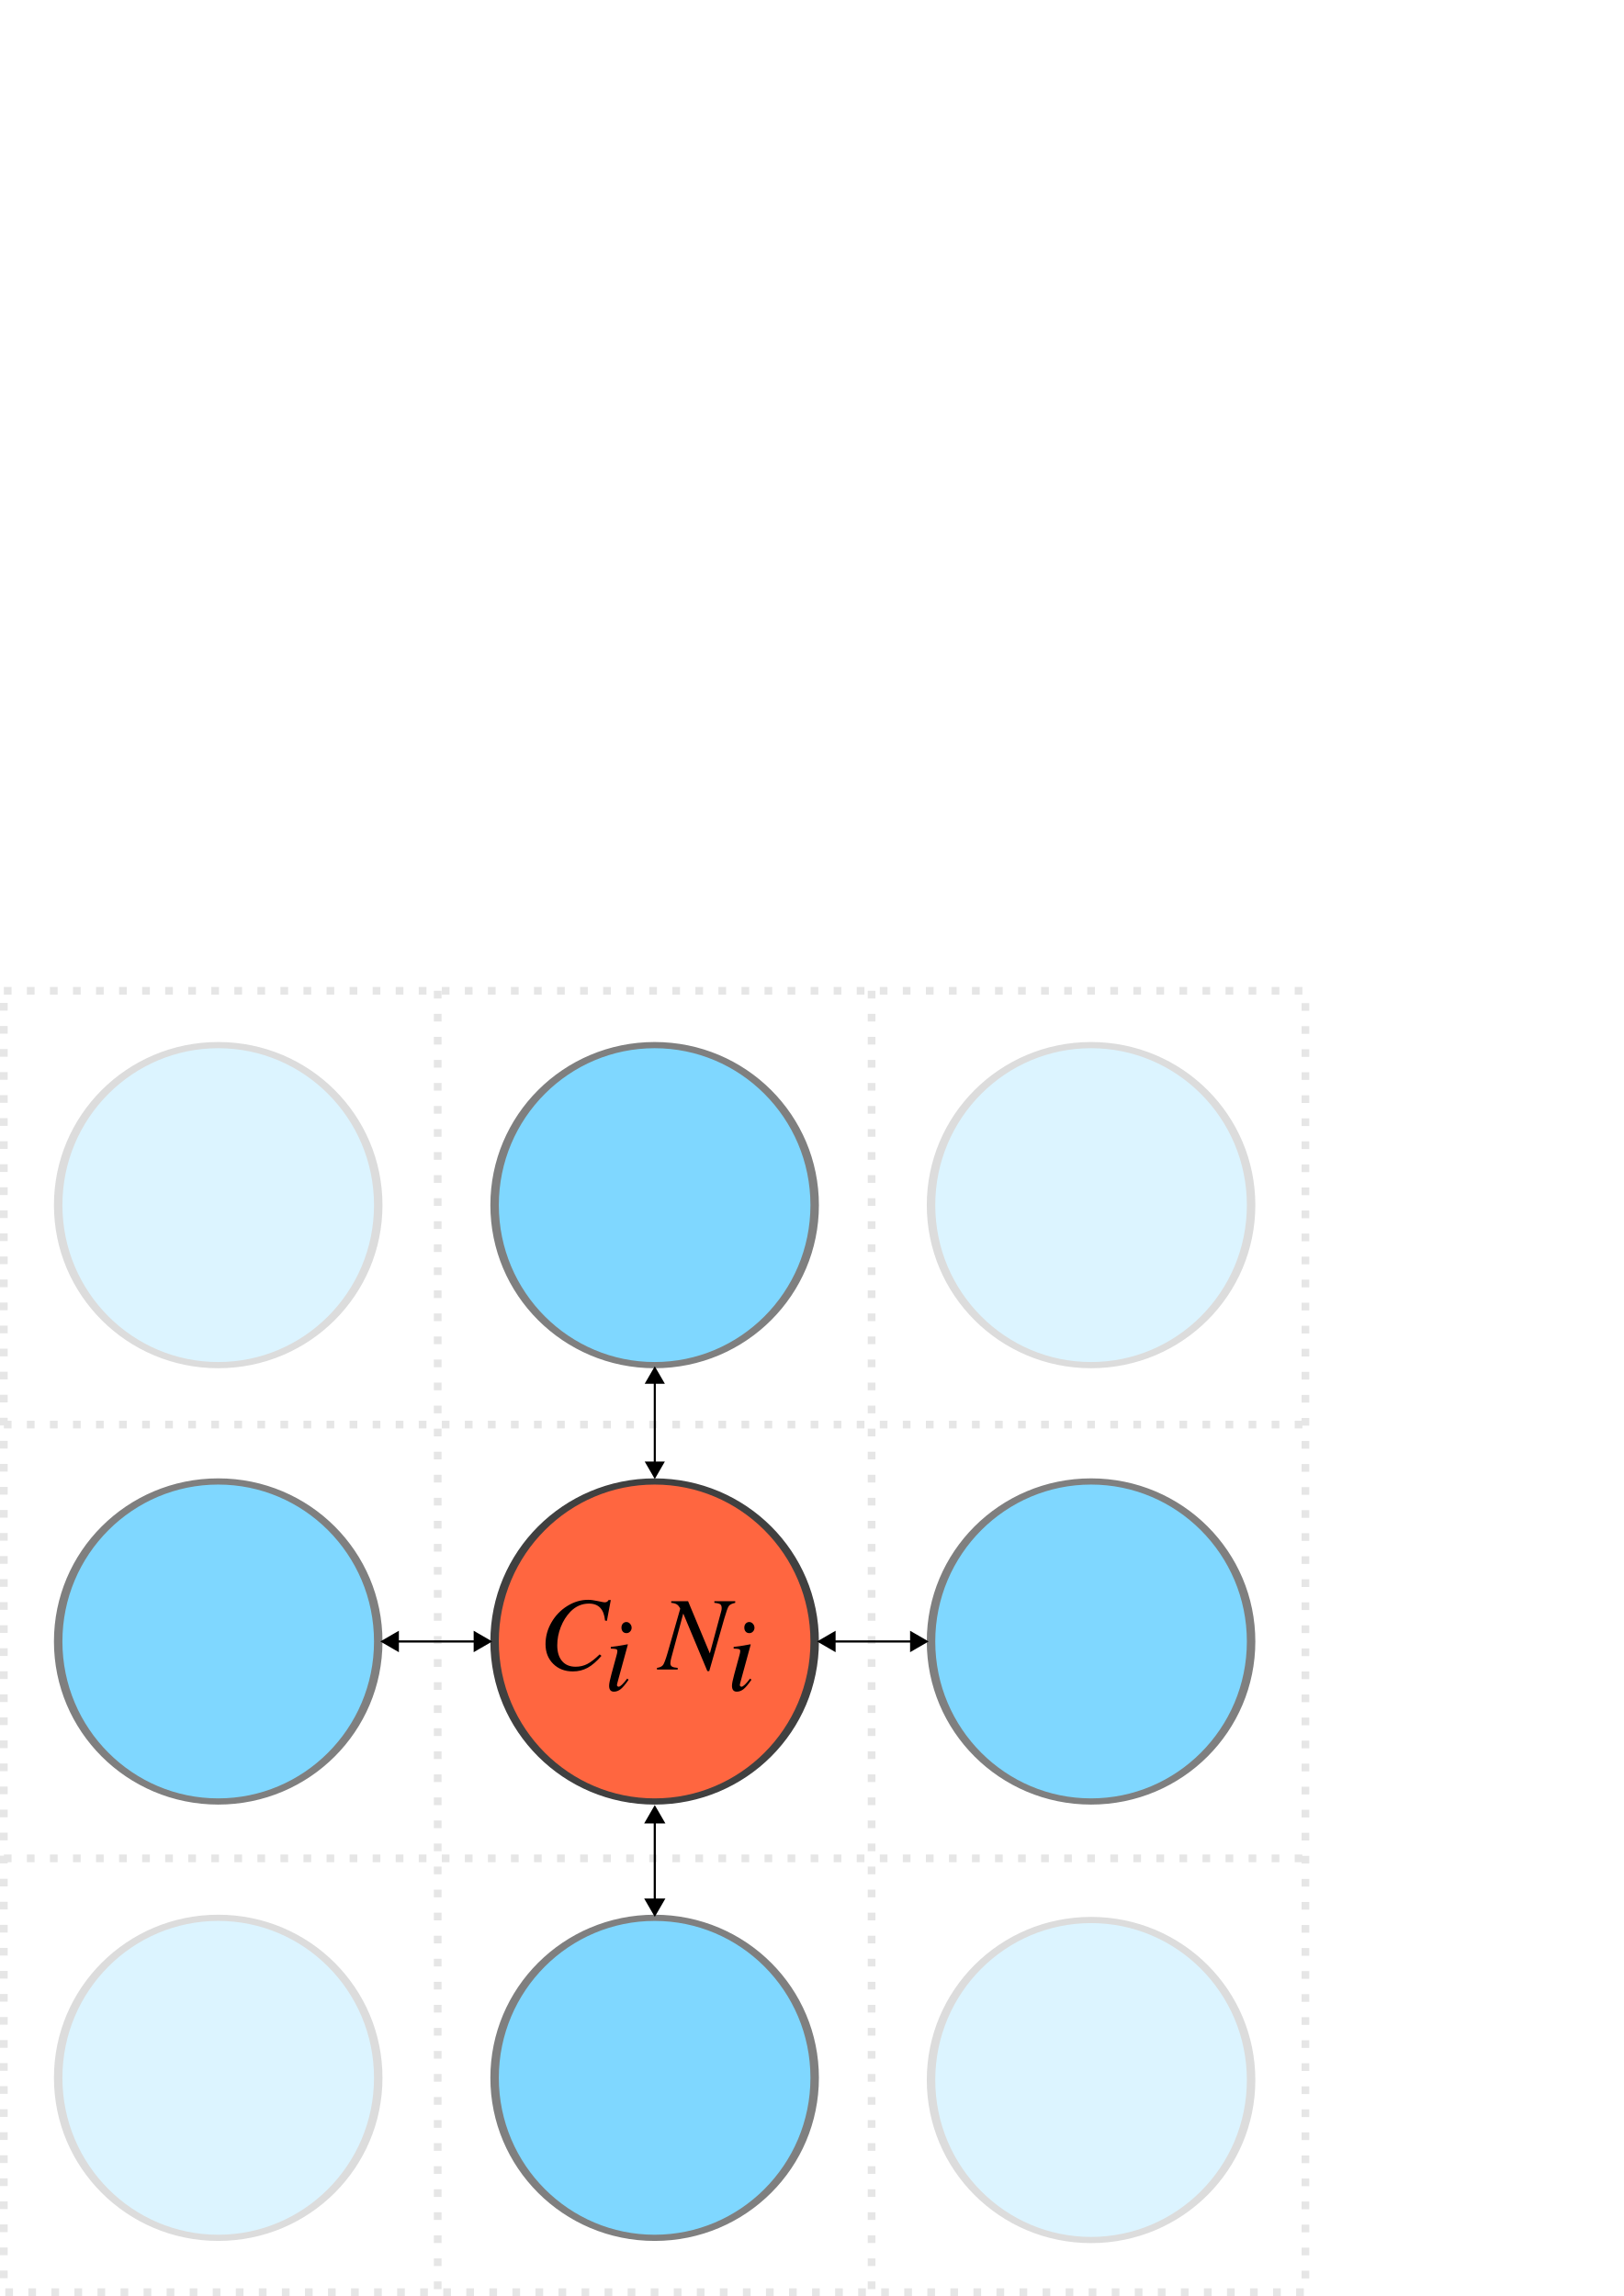
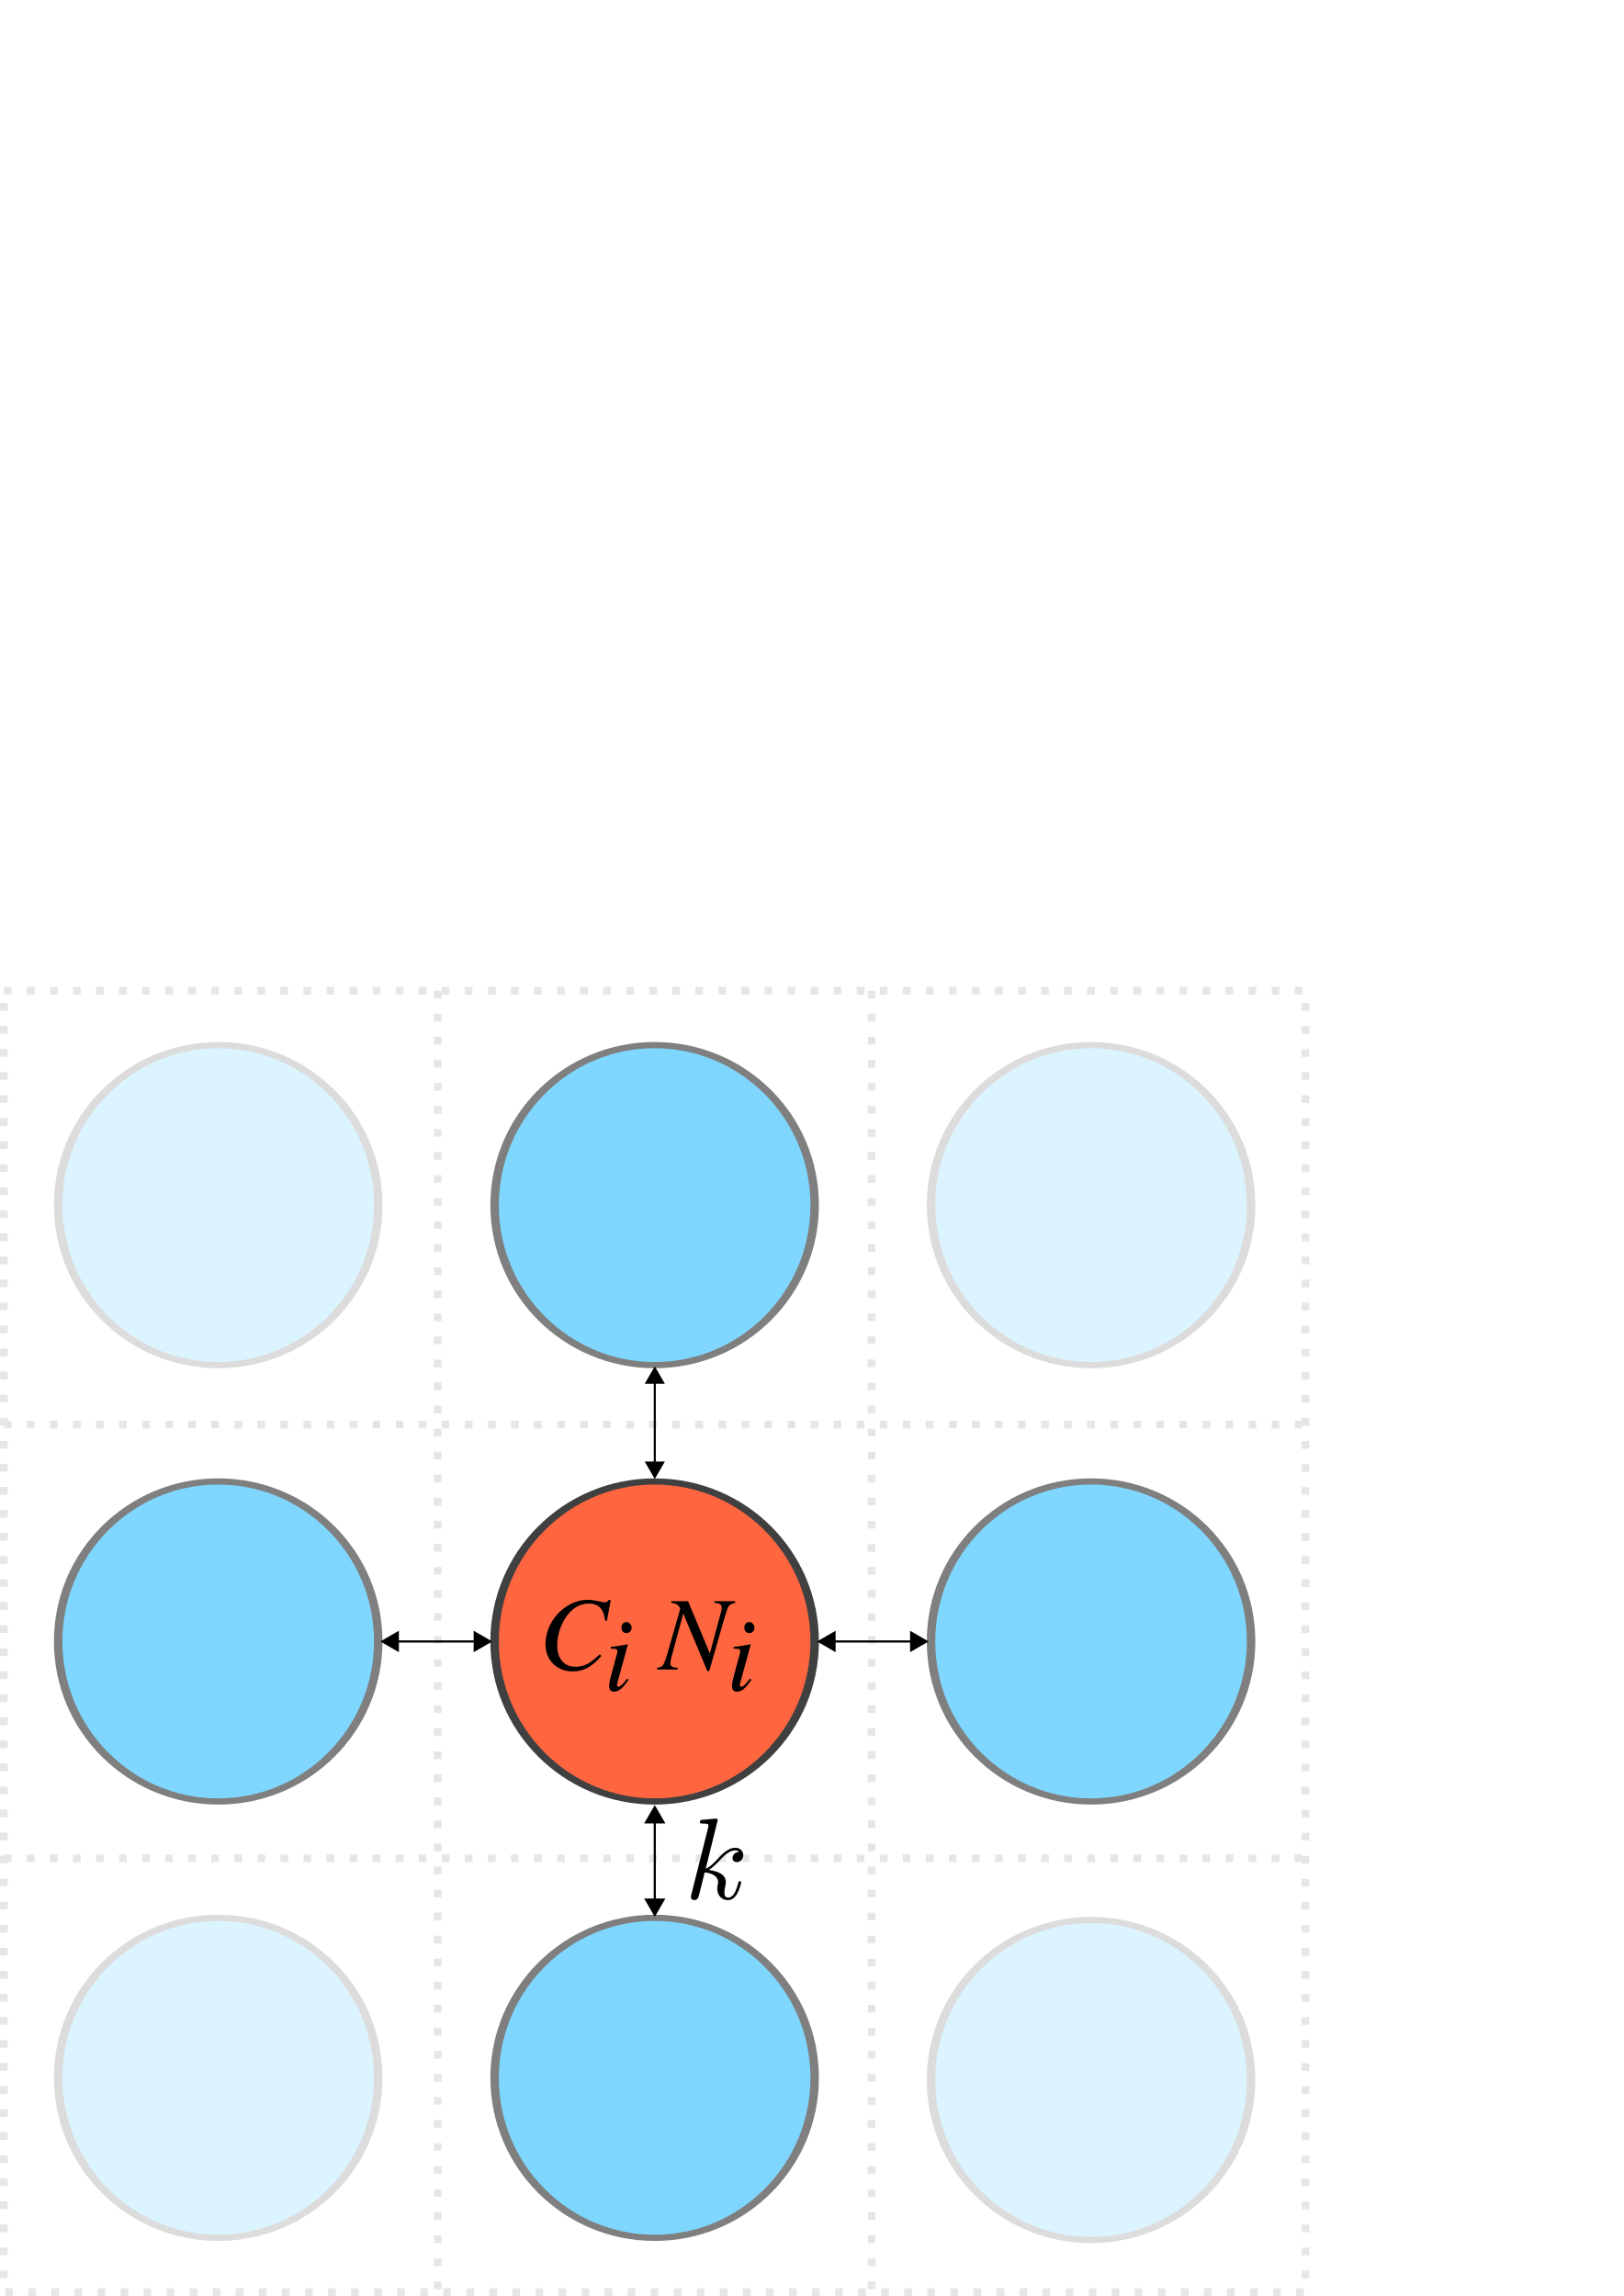
<svg xmlns="http://www.w3.org/2000/svg" width="744.094" height="1052.362" id="svg2" version="1.1">
  <defs id="defs4">
    <marker orient="auto" refY="0.0" refX="0.0" id="TriangleOutL" style="overflow:visible">
      <path id="path6392" d="M 5.77,0.0 L -2.88,5.0 L -2.88,-5.0 L 5.77,0.0 z " style="fill-rule:evenodd;stroke:#000000;stroke-width:1.0pt" transform="scale(0.8)" />
    </marker>
    <marker orient="auto" refY="0.0" refX="0.0" id="TriangleInL" style="overflow:visible">
      <path id="path6383" d="M 5.77,0.0 L -2.88,5.0 L -2.88,-5.0 L 5.77,0.0 z " style="fill-rule:evenodd;stroke:#000000;stroke-width:1.0pt" transform="scale(-0.8)" />
    </marker>
    <marker style="overflow:visible;" id="Arrow1Lend" refX="0.0" refY="0.0" orient="auto">
      <path transform="scale(0.8) rotate(180) translate(12.5,0)" style="fill-rule:evenodd;stroke:#000000;stroke-width:1.0pt;" d="M 0.0,0.0 L 5.0,-5.0 L -12.5,0.0 L 5.0,5.0 L 0.0,0.0 z " id="path6253" />
    </marker>
    <marker style="overflow:visible" id="Arrow2Lstart" refX="0.0" refY="0.0" orient="auto">
      <path transform="scale(1.1) translate(1,0)" d="M 8.719,4.034 L -2.207,0.016 L 8.719,-4.002 C 6.973,-1.63 6.983,1.616 8.719,4.034 z " style="fill-rule:evenodd;stroke-width:0.625;stroke-linejoin:round" id="path6268" />
    </marker>
    <marker orient="auto" refY="0" refX="0" id="TriangleInL-0" style="overflow:visible">
      <path id="path6383-5" d="m 5.77,0 -8.65,5 0,-10 8.65,5 z" style="fill-rule:evenodd;stroke:#000000;stroke-width:1pt" transform="scale(-0.8,-0.8)" />
    </marker>
    <marker orient="auto" refY="0" refX="0" id="TriangleOutL-7" style="overflow:visible">
      <path id="path6392-7" d="m 5.77,0 -8.65,5 0,-10 8.65,5 z" style="fill-rule:evenodd;stroke:#000000;stroke-width:1pt" transform="scale(0.8,0.8)" />
    </marker>
    <marker orient="auto" refY="0" refX="0" id="TriangleInL-8" style="overflow:visible">
      <path id="path6383-1" d="m 5.77,0 -8.65,5 0,-10 8.65,5 z" style="fill-rule:evenodd;stroke:#000000;stroke-width:1pt" transform="scale(-0.8,-0.8)" />
    </marker>
    <marker orient="auto" refY="0" refX="0" id="TriangleOutL-8" style="overflow:visible">
      <path id="path6392-1" d="m 5.77,0 -8.65,5 0,-10 8.65,5 z" style="fill-rule:evenodd;stroke:#000000;stroke-width:1pt" transform="scale(0.8,0.8)" />
    </marker>
    <marker orient="auto" refY="0" refX="0" id="TriangleInL-7" style="overflow:visible">
      <path id="path6383-50" d="m 5.77,0 -8.65,5 0,-10 8.65,5 z" style="fill-rule:evenodd;stroke:#000000;stroke-width:1pt" transform="scale(-0.8,-0.8)" />
    </marker>
    <marker orient="auto" refY="0" refX="0" id="TriangleOutL-0" style="overflow:visible">
      <path id="path6392-9" d="m 5.77,0 -8.65,5 0,-10 8.65,5 z" style="fill-rule:evenodd;stroke:#000000;stroke-width:1pt" transform="scale(0.8,0.8)" />
    </marker>
    <marker orient="auto" refY="0" refX="0" id="TriangleInL-4" style="overflow:visible">
      <path id="path6383-14" d="m 5.77,0 -8.65,5 0,-10 8.65,5 z" style="fill-rule:evenodd;stroke:#000000;stroke-width:1pt" transform="scale(-0.8,-0.8)" />
    </marker>
    <marker orient="auto" refY="0" refX="0" id="TriangleOutL-3" style="overflow:visible">
      <path id="path6392-0" d="m 5.77,0 -8.65,5 0,-10 8.65,5 z" style="fill-rule:evenodd;stroke:#000000;stroke-width:1pt" transform="scale(0.8,0.8)" />
    </marker>
    <marker orient="auto" refY="0" refX="0" id="TriangleInL-4-8" style="overflow:visible">
      <path id="path6383-14-1" d="m 5.77,0 -8.65,5 0,-10 8.65,5 z" style="fill-rule:evenodd;stroke:#000000;stroke-width:1pt" transform="scale(-0.8,-0.8)" />
    </marker>
    <marker orient="auto" refY="0" refX="0" id="TriangleOutL-3-5" style="overflow:visible">
      <path id="path6392-0-8" d="m 5.77,0 -8.65,5 0,-10 8.65,5 z" style="fill-rule:evenodd;stroke:#000000;stroke-width:1pt" transform="scale(0.8,0.8)" />
    </marker>
    <marker orient="auto" refY="0" refX="0" id="TriangleInL-4-9" style="overflow:visible">
      <path id="path6383-14-6" d="m 5.77,0 -8.65,5 0,-10 8.65,5 z" style="fill-rule:evenodd;stroke:#000000;stroke-width:1pt" transform="scale(-0.8,-0.8)" />
    </marker>
    <marker orient="auto" refY="0" refX="0" id="TriangleOutL-3-8" style="overflow:visible">
      <path id="path6392-0-7" d="m 5.77,0 -8.65,5 0,-10 8.65,5 z" style="fill-rule:evenodd;stroke:#000000;stroke-width:1pt" transform="scale(0.8,0.8)" />
    </marker>
    <marker orient="auto" refY="0" refX="0" id="TriangleInL-4-3" style="overflow:visible">
      <path id="path6383-14-4" d="m 5.77,0 -8.65,5 0,-10 8.65,5 z" style="fill-rule:evenodd;stroke:#000000;stroke-width:1pt" transform="scale(-0.8,-0.8)" />
    </marker>
    <marker orient="auto" refY="0" refX="0" id="TriangleOutL-3-54" style="overflow:visible">
      <path id="path6392-0-4" d="m 5.77,0 -8.65,5 0,-10 8.65,5 z" style="fill-rule:evenodd;stroke:#000000;stroke-width:1pt" transform="scale(0.8,0.8)" />
    </marker>
  </defs>
  <g id="layer1" />
  <g style="opacity:0.1;stroke:#000000;stroke-width:3.542;stroke-linecap:butt;stroke-linejoin:miter;stroke-miterlimit:5;stroke-opacity:1;stroke-dasharray:3.542, 7.084;stroke-dashoffset:0" transform="matrix(0.9941316,0,0,0.9941316,1.760523,454.1227)" id="g5858">
    <g style="stroke:#000000;stroke-width:3.542;stroke-linecap:butt;stroke-linejoin:miter;stroke-miterlimit:5;stroke-opacity:1;stroke-dasharray:3.542, 7.084;stroke-dashoffset:0" id="g5860">
      <path d="m 200,0 0,600" style="fill:none;stroke:#000000;stroke-width:3.542;stroke-linecap:butt;stroke-linejoin:miter;stroke-miterlimit:5;stroke-opacity:1;stroke-dasharray:3.542, 7.084;stroke-dashoffset:0" id="path5862" />
      <path d="m 400,0 0,600" style="fill:none;stroke:#000000;stroke-width:3.542;stroke-linecap:butt;stroke-linejoin:miter;stroke-miterlimit:5;stroke-opacity:1;stroke-dasharray:3.542, 7.084;stroke-dashoffset:0" id="path5864" />
    </g>
    <g style="stroke:#000000;stroke-width:3.542;stroke-linecap:butt;stroke-linejoin:miter;stroke-miterlimit:5;stroke-opacity:1;stroke-dasharray:3.542, 7.084;stroke-dashoffset:0" id="g5866">
      <path d="m 0,200 600,0" style="fill:none;stroke:#000000;stroke-width:3.542;stroke-linecap:butt;stroke-linejoin:miter;stroke-miterlimit:5;stroke-opacity:1;stroke-dasharray:3.542, 7.084;stroke-dashoffset:0" id="path5868" />
      <path d="m 0,400 600,0" style="fill:none;stroke:#000000;stroke-width:3.542;stroke-linecap:butt;stroke-linejoin:miter;stroke-miterlimit:5;stroke-opacity:1;stroke-dasharray:3.542, 7.084;stroke-dashoffset:0" id="path5870" />
    </g>
    <rect height="600" style="fill:none;stroke:#000000;stroke-width:3.542;stroke-linecap:butt;stroke-linejoin:miter;stroke-miterlimit:5;stroke-opacity:1;stroke-dasharray:3.542, 7.084;stroke-dashoffset:0" width="600" x="0" y="0" id="rect5872" />
  </g>
  <path transform="matrix(1.115236,0,0,0.816669,-290.3526,757.6011)" d="m 415.779,238.482 a 65.761,89.803 0 1 1 -131.522,0 65.761,89.803 0 1 1 131.522,0 z" id="path7132" style="opacity:0.14;fill:#00b0ff;stroke:#000000;stroke-width:3.481;stroke-linecap:butt;stroke-linejoin:miter;stroke-miterlimit:5;stroke-opacity:1;stroke-dasharray:none;stroke-dashoffset:0;fill-opacity:1" />
  <path transform="matrix(1.115236,0,0,0.816669,-90.35258,757.6011)" d="m 415.779,238.482 a 65.761,89.803 0 1 1 -131.522,0 65.761,89.803 0 1 1 131.522,0 z" id="path7132-1" style="opacity:0.5;fill:#00b0ff;stroke:#000000;stroke-width:3.481;stroke-linecap:butt;stroke-linejoin:miter;stroke-miterlimit:5;stroke-opacity:1;stroke-dasharray:none;stroke-dashoffset:0;fill-opacity:1" />
  <path transform="matrix(1.115236,0,0,0.816669,109.6474,758.6011)" d="m 415.779,238.482 a 65.761,89.803 0 1 1 -131.522,0 65.761,89.803 0 1 1 131.522,0 z" id="path7132-3" style="opacity:0.14;fill:#00b0ff;stroke:#000000;stroke-width:3.481;stroke-linecap:butt;stroke-linejoin:miter;stroke-miterlimit:5;stroke-opacity:1;stroke-dasharray:none;stroke-dashoffset:0;marker-start:none;fill-opacity:1" />
  <path transform="matrix(1.115236,0,0,0.816669,-90.35258,557.6011)" d="m 415.779,238.482 a 65.761,89.803 0 1 1 -131.522,0 65.761,89.803 0 1 1 131.522,0 z" id="path7132-3-9" style="opacity:0.75;fill:#ff3300;stroke:#000000;stroke-width:3.481;stroke-linecap:butt;stroke-linejoin:miter;stroke-miterlimit:5;stroke-opacity:1;stroke-dasharray:none;stroke-dashoffset:0;fill-opacity:1" />
  <path transform="matrix(1.115236,0,0,0.816669,-290.3526,557.6011)" d="m 415.779,238.482 a 65.761,89.803 0 1 1 -131.522,0 65.761,89.803 0 1 1 131.522,0 z" id="path7132-3-7" style="opacity:0.5;fill:#00b0ff;stroke:#000000;stroke-width:3.481;stroke-linecap:butt;stroke-linejoin:miter;stroke-miterlimit:5;stroke-opacity:1;stroke-dasharray:none;stroke-dashoffset:0;fill-opacity:1" />
  <path transform="matrix(1.115236,0,0,0.816669,-290.3526,357.6011)" d="m 415.779,238.482 a 65.761,89.803 0 1 1 -131.522,0 65.761,89.803 0 1 1 131.522,0 z" id="path7132-3-0" style="opacity:0.14;fill:#00b0ff;stroke:#000000;stroke-width:3.481;stroke-linecap:butt;stroke-linejoin:miter;stroke-miterlimit:5;stroke-opacity:1;stroke-dasharray:none;stroke-dashoffset:0;fill-opacity:1" />
  <path transform="matrix(1.115236,0,0,0.816669,-90.35258,357.6011)" d="m 415.779,238.482 a 65.761,89.803 0 1 1 -131.522,0 65.761,89.803 0 1 1 131.522,0 z" id="path7132-3-8" style="opacity:0.5;fill:#00b0ff;stroke:#000000;stroke-width:3.481;stroke-linecap:butt;stroke-linejoin:miter;stroke-miterlimit:5;stroke-opacity:1;stroke-dasharray:none;stroke-dashoffset:0;fill-opacity:1" />
  <path transform="matrix(1.115236,0,0,0.816669,109.6474,357.6011)" d="m 415.779,238.482 a 65.761,89.803 0 1 1 -131.522,0 65.761,89.803 0 1 1 131.522,0 z" id="path7132-3-4" style="opacity:0.14;fill:#00b0ff;stroke:#000000;stroke-width:3.481;stroke-linecap:butt;stroke-linejoin:miter;stroke-miterlimit:5;stroke-opacity:1;stroke-dasharray:none;stroke-dashoffset:0;fill-opacity:1" />
  <path transform="matrix(1.115236,0,0,0.816669,109.6474,557.6011)" d="m 415.779,238.482 a 65.761,89.803 0 1 1 -131.522,0 65.761,89.803 0 1 1 131.522,0 z" id="path7132-3-6" style="opacity:0.5;fill:#00b0ff;stroke:#000000;stroke-width:3.481;stroke-linecap:butt;stroke-linejoin:miter;stroke-miterlimit:5;stroke-opacity:1;stroke-dasharray:none;stroke-dashoffset:0;fill-opacity:1" />
  <path style="fill:none;stroke:#000000;stroke-width:1;stroke-linecap:butt;stroke-linejoin:miter;stroke-miterlimit:4;stroke-opacity:1;stroke-dasharray:none;marker-start:url(#TriangleInL);marker-mid:none;marker-end:url(#TriangleOutL)" d="m 179.961,752.362 39.937,0" id="path7990" />
  <path style="fill:none;stroke:#000000;stroke-width:0.939;stroke-linecap:butt;stroke-linejoin:miter;stroke-miterlimit:4;stroke-opacity:1;stroke-dasharray:none;marker-start:url(#TriangleInL);marker-mid:none;marker-end:url(#TriangleOutL);fill-opacity:1" d="m 300.068,672.558 0,-40.983" id="path7990-6" />
  <path style="fill:none;stroke:#000000;stroke-width:0.989;stroke-linecap:butt;stroke-linejoin:miter;stroke-miterlimit:4;stroke-opacity:1;stroke-dasharray:none;marker-start:url(#TriangleInL);marker-mid:none;marker-end:url(#TriangleOutL)" d="m 300.068,872.97 0,-40.001" id="path7990-6-4" />
  <path style="fill:none;stroke:#000000;stroke-width:0.998;stroke-linecap:butt;stroke-linejoin:miter;stroke-miterlimit:4;stroke-opacity:1;stroke-dasharray:none;marker-start:url(#TriangleInL);marker-mid:none;marker-end:url(#TriangleOutL)" d="m 380.099,752.362 39.801,0" id="path7990-5" />
  <text xml:space="preserve" style="font-style:normal;font-weight:normal;font-size:40px;line-height:125%;font-family:Sans;letter-spacing:0px;word-spacing:0px;fill:#000000;fill-opacity:1;stroke:none" x="247.936" y="765.234" id="text10517">
    <tspan id="tspan10519" x="247.936" y="765.234" style="font-style:italic;font-variant:normal;font-weight:normal;font-stretch:normal;font-size:48px;font-family:FreeSerif;-inkscape-font-specification:'FreeSerif Italic'">C<tspan style="font-style:italic;font-variant:normal;font-weight:normal;font-stretch:normal;font-size:48px;font-family:FreeSerif;-inkscape-font-specification:'FreeSerif Italic';baseline-shift:sub" id="tspan10521">i</tspan> N<tspan style="font-style:italic;font-variant:normal;font-weight:normal;font-stretch:normal;font-size:48px;font-family:FreeSerif;-inkscape-font-specification:'FreeSerif Italic';baseline-shift:sub" id="tspan10523">i</tspan>
    </tspan>
  </text>
+   <g id="g4513" transform="translate(15.00965,512.6374)">
+     <g word-spacing="normal" letter-spacing="normal" font-size-adjust="none" font-stretch="normal" font-weight="normal" font-variant="normal" font-style="normal" stroke-miterlimit="10.433" xml:space="preserve" transform="matrix(1.062992,0,0,-1.062992,-186.0236,789.2717)" id="g4515" style="font-style:normal;font-variant:normal;font-weight:normal;font-stretch:normal;letter-spacing:normal;word-spacing:normal;text-anchor:start;fill:none;fill-opacity:1;fill-rule:evenodd;stroke:#000000;stroke-linecap:butt;stroke-linejoin:miter;stroke-miterlimit:10.433;stroke-dasharray:none;stroke-dashoffset:0;stroke-opacity:1">
+       <path id="path4517" d="m 470.3,440.02 0,0.01 0,0 0,0.01 0,0.01 0,0.01 -0.01,0.01 0,0.02 0,0.02 0,0.02 -0.01,0.02 0,0.02 -0.01,0.02 -0.01,0.03 -0.01,0.02 -0.01,0.03 -0.01,0.02 -0.01,0.02 -0.02,0.03 -0.02,0.02 -0.02,0.03 -0.02,0.02 -0.01,0.01 -0.02,0.01 -0.01,0.01 -0.01,0.01 -0.02,0.01 -0.01,0.01 -0.02,0.01 -0.02,0.01 -0.01,0.01 -0.02,0.01 -0.02,0.01 -0.02,0 -0.02,0.01 -0.02,0.01 -0.02,0 -0.03,0.01 -0.02,0 -0.03,0.01 -0.02,0 -0.03,0 -0.02,0.01 -0.03,0 -0.03,0 -0.03,0 c -1.15,0 -4.78,-0.4 -6.08,-0.5 -0.4,-0.05 -0.95,-0.1 -0.95,-1 0,-0.59 0.45,-0.59 1.2,-0.59 2.39,0 2.49,-0.35 2.49,-0.85 l -0.15,-0.99 -7.22,-28.7 c -0.2,-0.69 -0.2,-0.8 -0.2,-1.09 0,-1.15 0.99,-1.4 1.44,-1.4 0.65,0 1.4,0.45 1.7,1.05 0.25,0.45 2.49,9.66 2.79,10.91 1.69,-0.15 5.78,-0.95 5.78,-4.24 0,-0.35 0,-0.55 -0.15,-1.04 -0.1,-0.6 -0.2,-1.2 -0.2,-1.75 0,-2.93 1.99,-4.93 4.58,-4.93 1.5,0 2.84,0.8 3.93,2.64 1.25,2.2 1.8,4.93 1.8,5.03 0,0.5 -0.45,0.5 -0.6,0.5 -0.5,0 -0.55,-0.2 -0.7,-0.89 -0.99,-3.64 -2.14,-6.18 -4.33,-6.18 -0.95,0 -1.6,0.55 -1.6,2.34 0,0.84 0.21,1.99 0.41,2.79 0.2,0.85 0.2,1.05 0.2,1.54 0,3.24 -3.15,4.69 -7.38,5.23 1.55,0.9 3.14,2.5 4.29,3.69 2.39,2.64 4.68,4.78 7.12,4.78 0.3,0 0.35,0 0.45,-0.05 0.59,-0.1 0.64,-0.1 1.04,-0.4 0.1,-0.05 0.1,-0.09 0.2,-0.2 -2.39,-0.15 -2.84,-2.09 -2.84,-2.68 0,-0.8 0.55,-1.75 1.9,-1.75 1.29,0 2.73,1.1 2.73,3.04 0,1.5 -1.14,3.14 -3.38,3.14 -1.4,0 -3.69,-0.4 -7.28,-4.39 -1.69,-1.89 -3.63,-3.88 -5.52,-4.63 z" style="fill:#000000;stroke-width:0" />
+     </g>
+   </g>
</svg>
